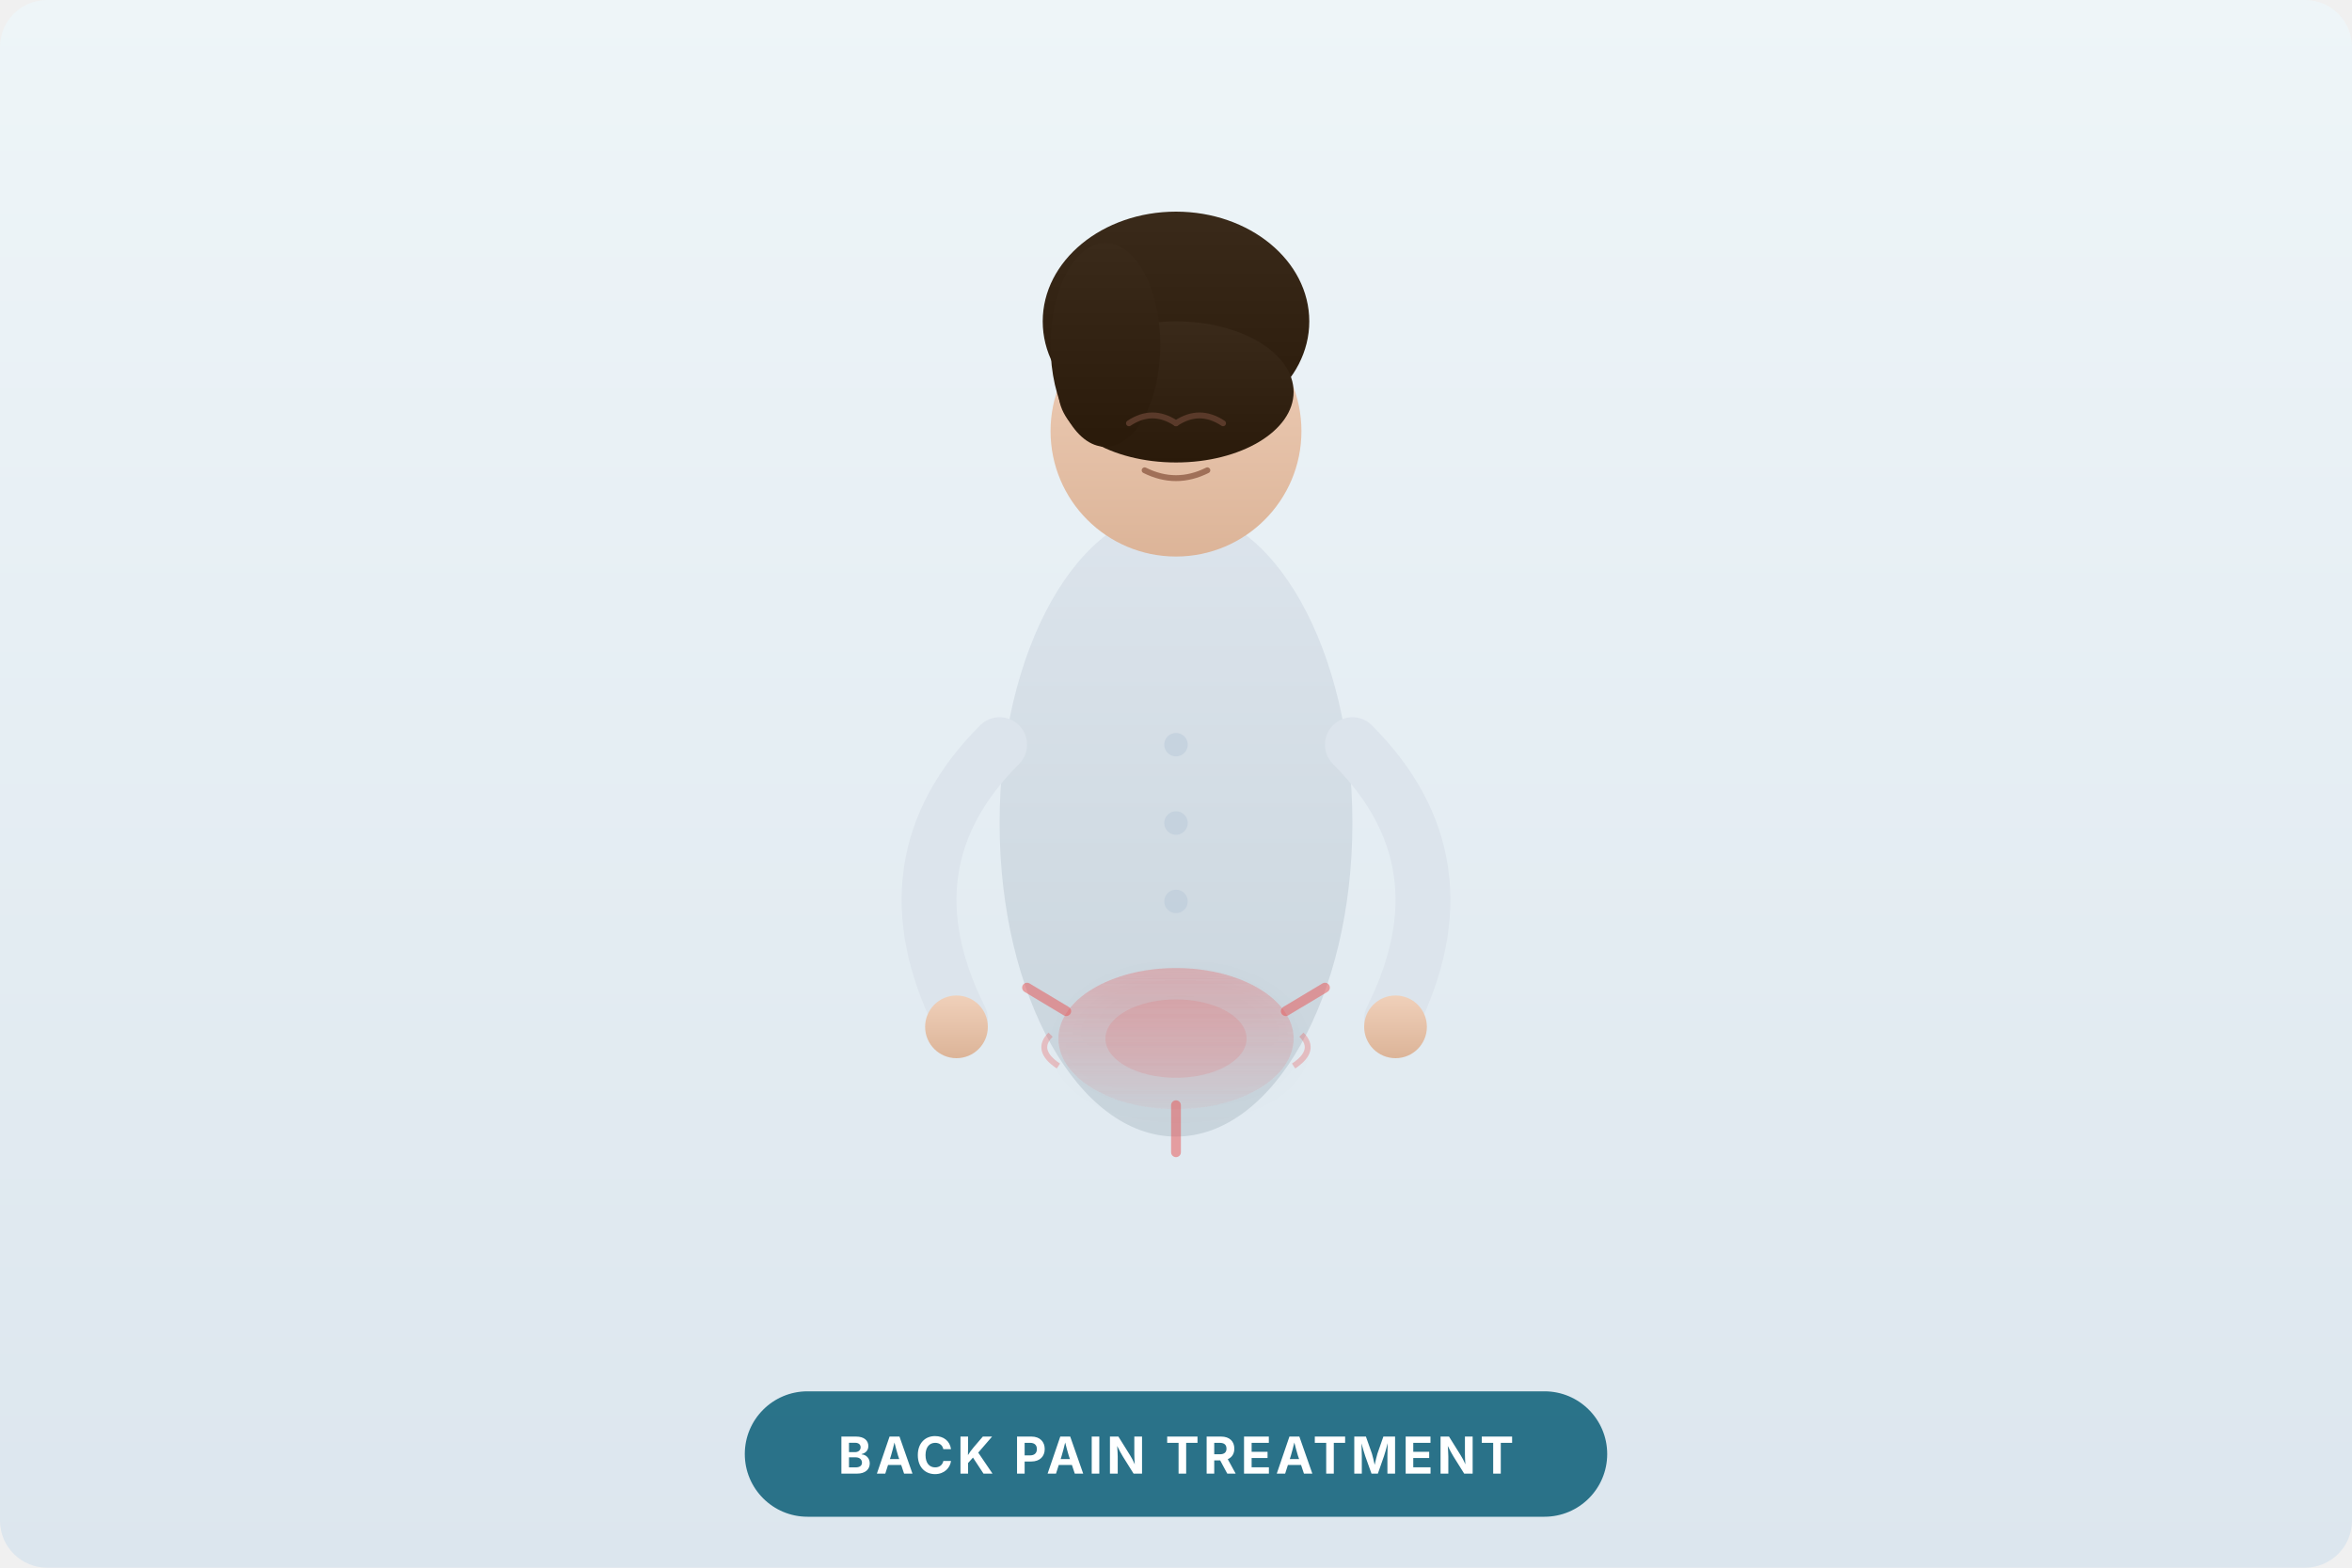
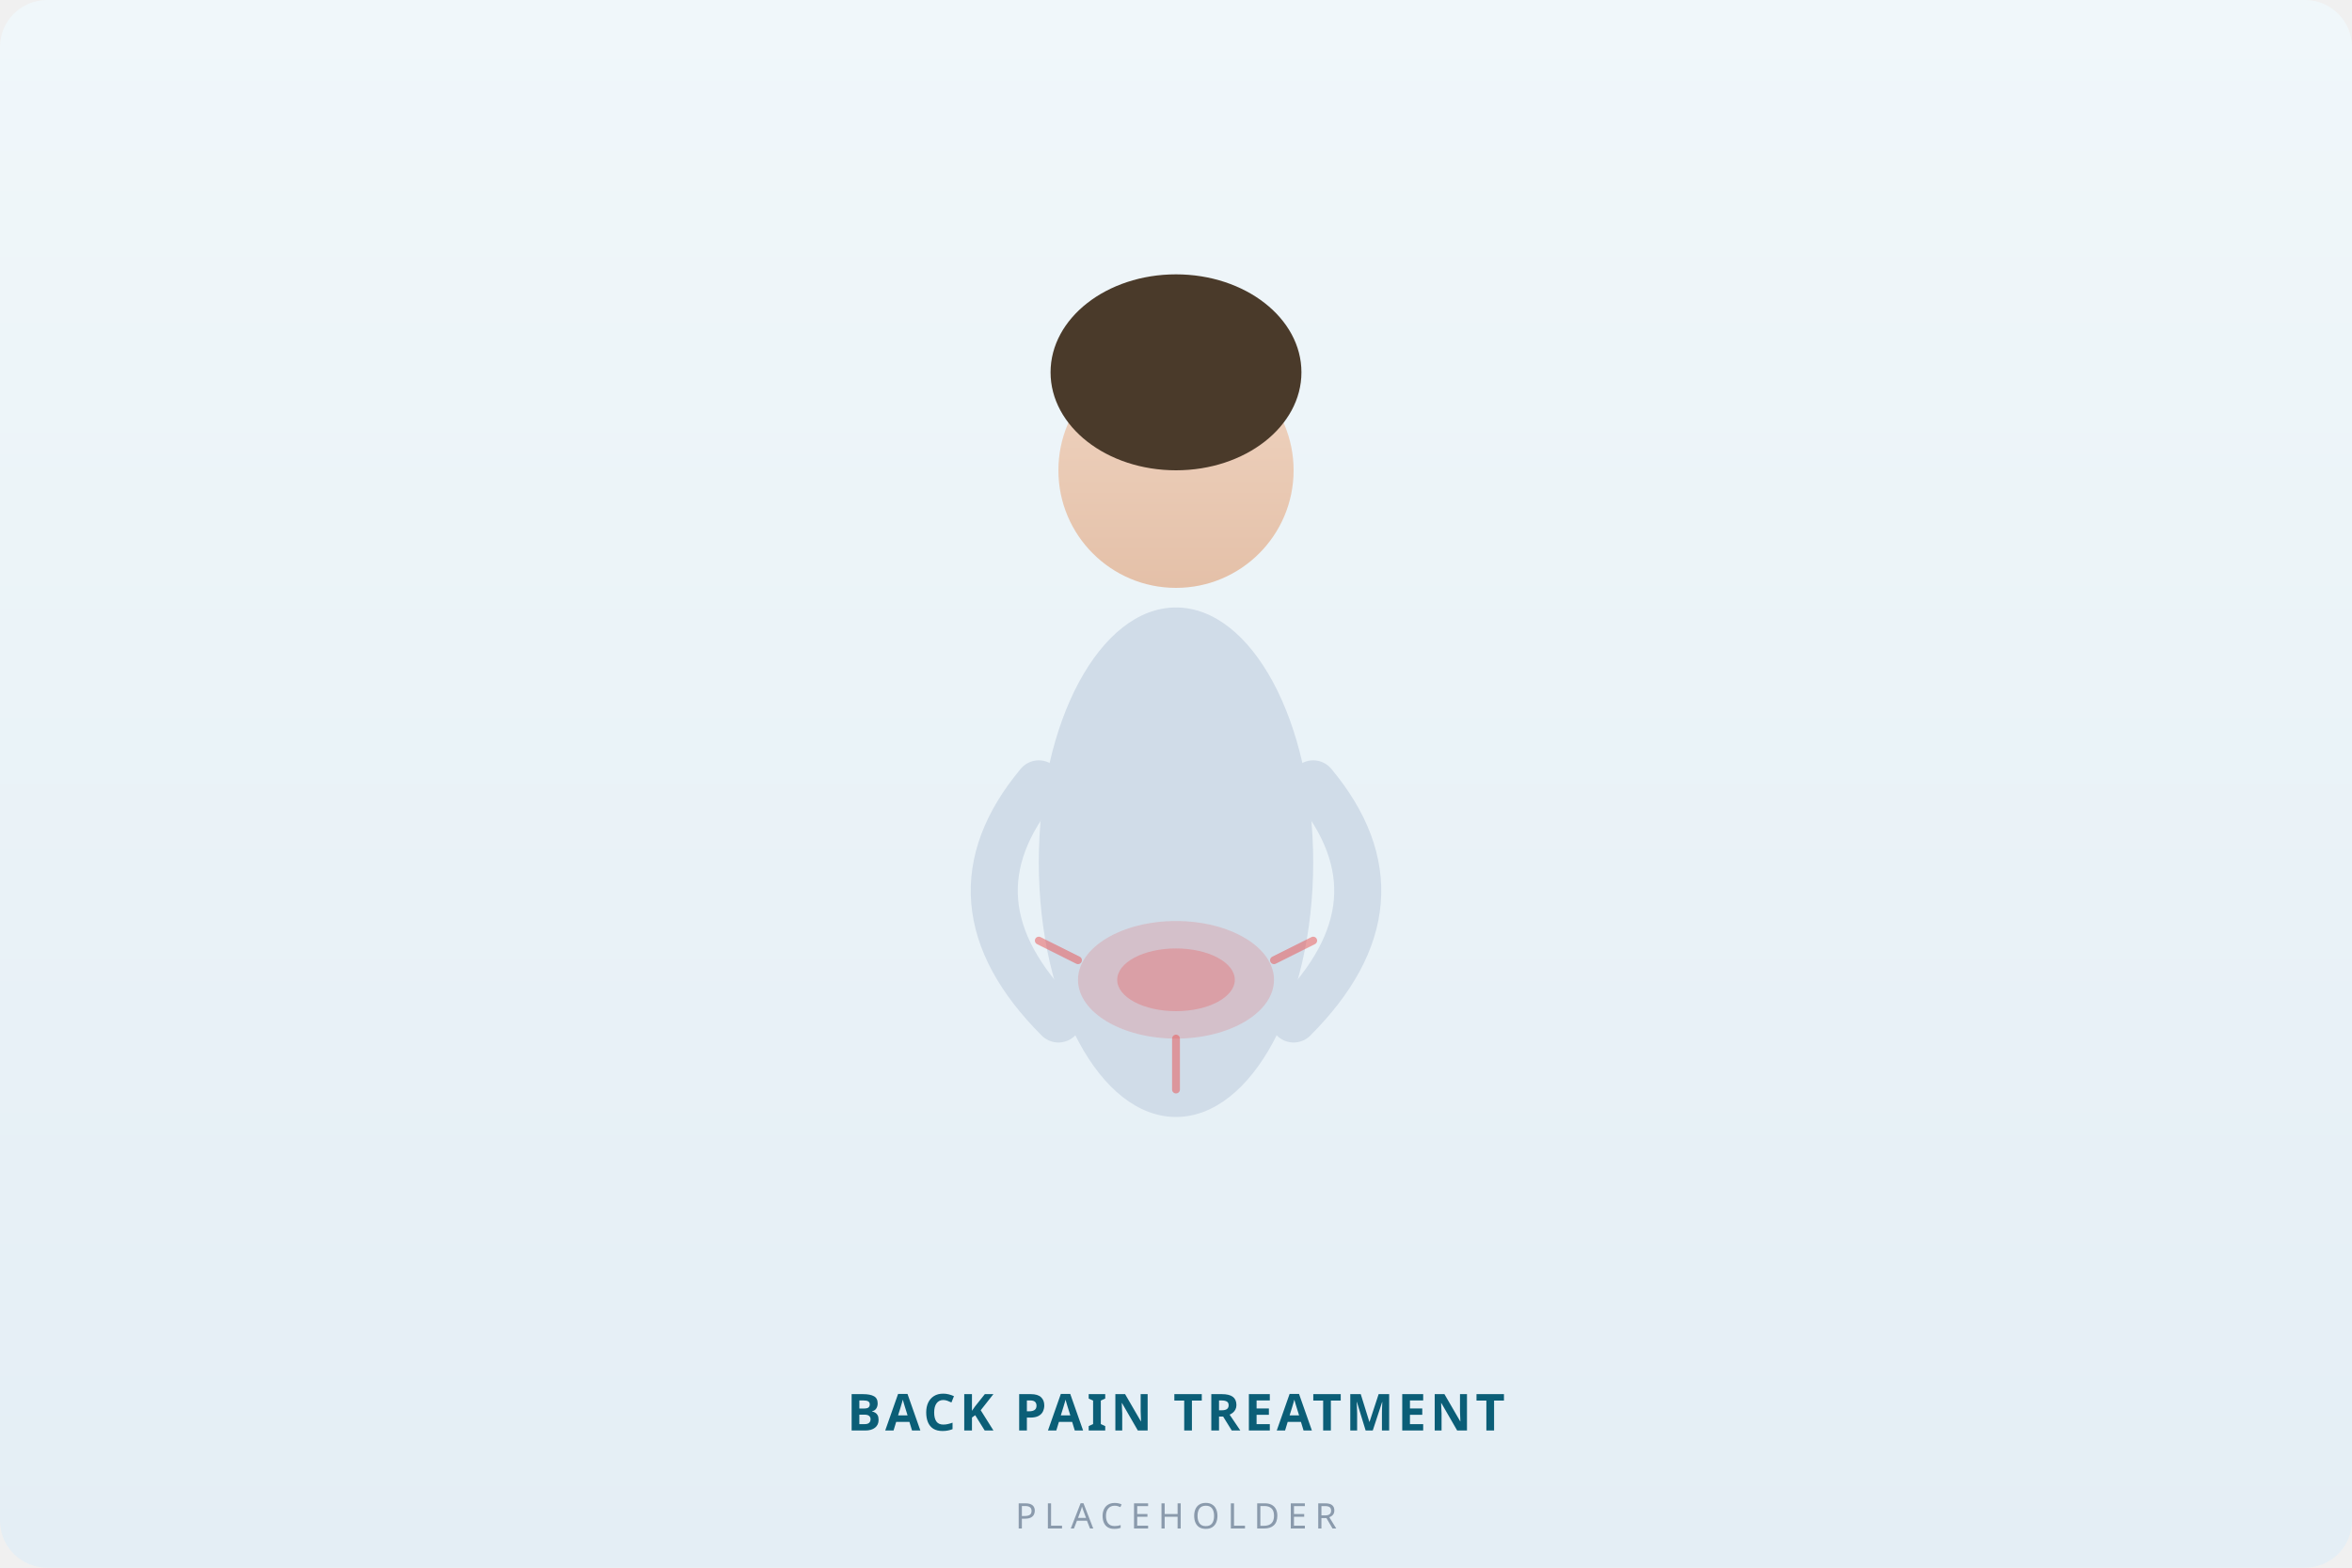
<svg xmlns="http://www.w3.org/2000/svg" viewBox="0 0 600 400" fill="none">
  <defs>
-     <linearGradient id="bgGrad" x1="0" y1="0" x2="0" y2="1">
-       <stop offset="0%" stop-color="#eef5f8" />
-       <stop offset="100%" stop-color="#dce6ee" />
+     <linearGradient id="bg" x1="0" y1="0" x2="0" y2="1">
+       <stop offset="0%" stop-color="#f0f7fa" />
+       <stop offset="100%" stop-color="#e4eef5" />
    </linearGradient>
-     <linearGradient id="skinGrad" x1="0" y1="0" x2="0" y2="1">
-       <stop offset="0%" stop-color="#f0d0ba" />
-       <stop offset="100%" stop-color="#dcb498" />
+     <linearGradient id="skin" x1="0" y1="0" x2="0" y2="1">
+       <stop offset="0%" stop-color="#f0d5c2" />
+       <stop offset="100%" stop-color="#e4c0a8" />
    </linearGradient>
-     <linearGradient id="shirtGrad" x1="0" y1="0" x2="0" y2="1">
-       <stop offset="0%" stop-color="#dce4ec" />
-       <stop offset="100%" stop-color="#c8d4dc" />
-     </linearGradient>
-     <linearGradient id="hairGrad" x1="0" y1="0" x2="0" y2="1">
-       <stop offset="0%" stop-color="#3a2a1a" />
-       <stop offset="100%" stop-color="#2a1a0a" />
-     </linearGradient>
-     <linearGradient id="painGrad" x1="0" y1="0" x2="0" y2="1">
-       <stop offset="0%" stop-color="#e85050" stop-opacity="0.3" />
-       <stop offset="100%" stop-color="#e85050" stop-opacity="0.05" />
-     </linearGradient>
-     <filter id="shadow">
-       <feGaussianBlur in="SourceAlpha" stdDeviation="3" />
-       <feOffset dx="1" dy="2" />
-       <feComponentTransfer>
-         <feFuncA type="linear" slope="0.1" />
-       </feComponentTransfer>
-       <feMerge>
-         <feMergeNode />
-         <feMergeNode in="SourceGraphic" />
-       </feMerge>
-     </filter>
  </defs>
-   <rect width="600" height="400" fill="url(#bgGrad)" rx="12" />
-   <ellipse cx="300" cy="210" rx="45" ry="80" fill="url(#shirtGrad)" />
-   <circle cx="300" cy="110" r="32" fill="url(#skinGrad)" />
-   <ellipse cx="300" cy="82" rx="34" ry="28" fill="url(#hairGrad)" />
-   <ellipse cx="300" cy="100" rx="30" ry="18" fill="url(#hairGrad)" />
-   <ellipse cx="282" cy="88" rx="14" ry="26" fill="url(#hairGrad)" />
-   <path d="M288 108 Q294 104 300 108" stroke="#5a3a2a" stroke-width="1.5" fill="none" stroke-linecap="round" />
-   <path d="M300 108 Q306 104 312 108" stroke="#5a3a2a" stroke-width="1.5" fill="none" stroke-linecap="round" />
-   <path d="M292 120 Q300 124 308 120" stroke="#a07058" stroke-width="1.5" fill="none" stroke-linecap="round" />
-   <path d="M255 190 Q225 220 245 260" stroke="#dce4ec" stroke-width="14" fill="none" stroke-linecap="round" />
-   <path d="M345 190 Q375 220 355 260" stroke="#dce4ec" stroke-width="14" fill="none" stroke-linecap="round" />
-   <circle cx="244" cy="262" r="8" fill="url(#skinGrad)" />
-   <circle cx="356" cy="262" r="8" fill="url(#skinGrad)" />
-   <ellipse cx="300" cy="265" rx="30" ry="18" fill="url(#painGrad)" filter="url(#shadow)" />
-   <ellipse cx="300" cy="265" rx="18" ry="10" fill="#e85050" opacity="0.15" />
-   <line x1="272" y1="258" x2="262" y2="252" stroke="#e85050" stroke-width="2.5" stroke-linecap="round" opacity="0.5" />
-   <line x1="328" y1="258" x2="338" y2="252" stroke="#e85050" stroke-width="2.5" stroke-linecap="round" opacity="0.5" />
-   <line x1="300" y1="282" x2="300" y2="294" stroke="#e85050" stroke-width="2.5" stroke-linecap="round" opacity="0.5" />
-   <path d="M270 272 Q264 268 268 264" stroke="#e85050" stroke-width="1.5" fill="none" opacity="0.3" />
-   <path d="M330 272 Q336 268 332 264" stroke="#e85050" stroke-width="1.5" fill="none" opacity="0.3" />
-   <circle cx="300" cy="190" r="3" fill="#b8c8d8" opacity="0.5" />
-   <circle cx="300" cy="210" r="3" fill="#b8c8d8" opacity="0.5" />
-   <circle cx="300" cy="230" r="3" fill="#b8c8d8" opacity="0.5" />
-   <rect x="190" y="355" width="220" height="32" rx="16" fill="#0b5e77" opacity="0.85" />
-   <text x="300" y="376" font-family="system-ui, -apple-system, sans-serif" font-size="13" font-weight="bold" fill="#ffffff" text-anchor="middle" letter-spacing="1">BACK PAIN TREATMENT</text>
+   <rect width="600" height="400" fill="url(#bg)" rx="12" />
+   <circle cx="300" cy="120" r="30" fill="url(#skin)" />
+   <ellipse cx="300" cy="95" rx="32" ry="25" fill="#4a3a2a" />
+   <ellipse cx="300" cy="220" rx="35" ry="65" fill="#d0dce8" />
+   <path d="M265 200 Q240 230 270 260" stroke="#d0dce8" stroke-width="12" fill="none" stroke-linecap="round" />
+   <path d="M335 200 Q360 230 330 260" stroke="#d0dce8" stroke-width="12" fill="none" stroke-linecap="round" />
+   <ellipse cx="300" cy="250" rx="25" ry="15" fill="#e85050" opacity="0.2" />
+   <ellipse cx="300" cy="250" rx="15" ry="8" fill="#e85050" opacity="0.3" />
+   <line x1="275" y1="245" x2="265" y2="240" stroke="#e85050" stroke-width="2" stroke-linecap="round" opacity="0.5" />
+   <line x1="325" y1="245" x2="335" y2="240" stroke="#e85050" stroke-width="2" stroke-linecap="round" opacity="0.5" />
+   <line x1="300" y1="265" x2="300" y2="278" stroke="#e85050" stroke-width="2" stroke-linecap="round" opacity="0.5" />
+   <text x="300" y="365" font-family="system-ui, sans-serif" font-size="13" font-weight="bold" fill="#0b5e77" text-anchor="middle" letter-spacing="1">BACK PAIN TREATMENT</text>
+   <text x="300" y="390" font-family="system-ui, sans-serif" font-size="9" fill="#8a9aac" text-anchor="middle" letter-spacing="2">PLACEHOLDER</text>
</svg>
